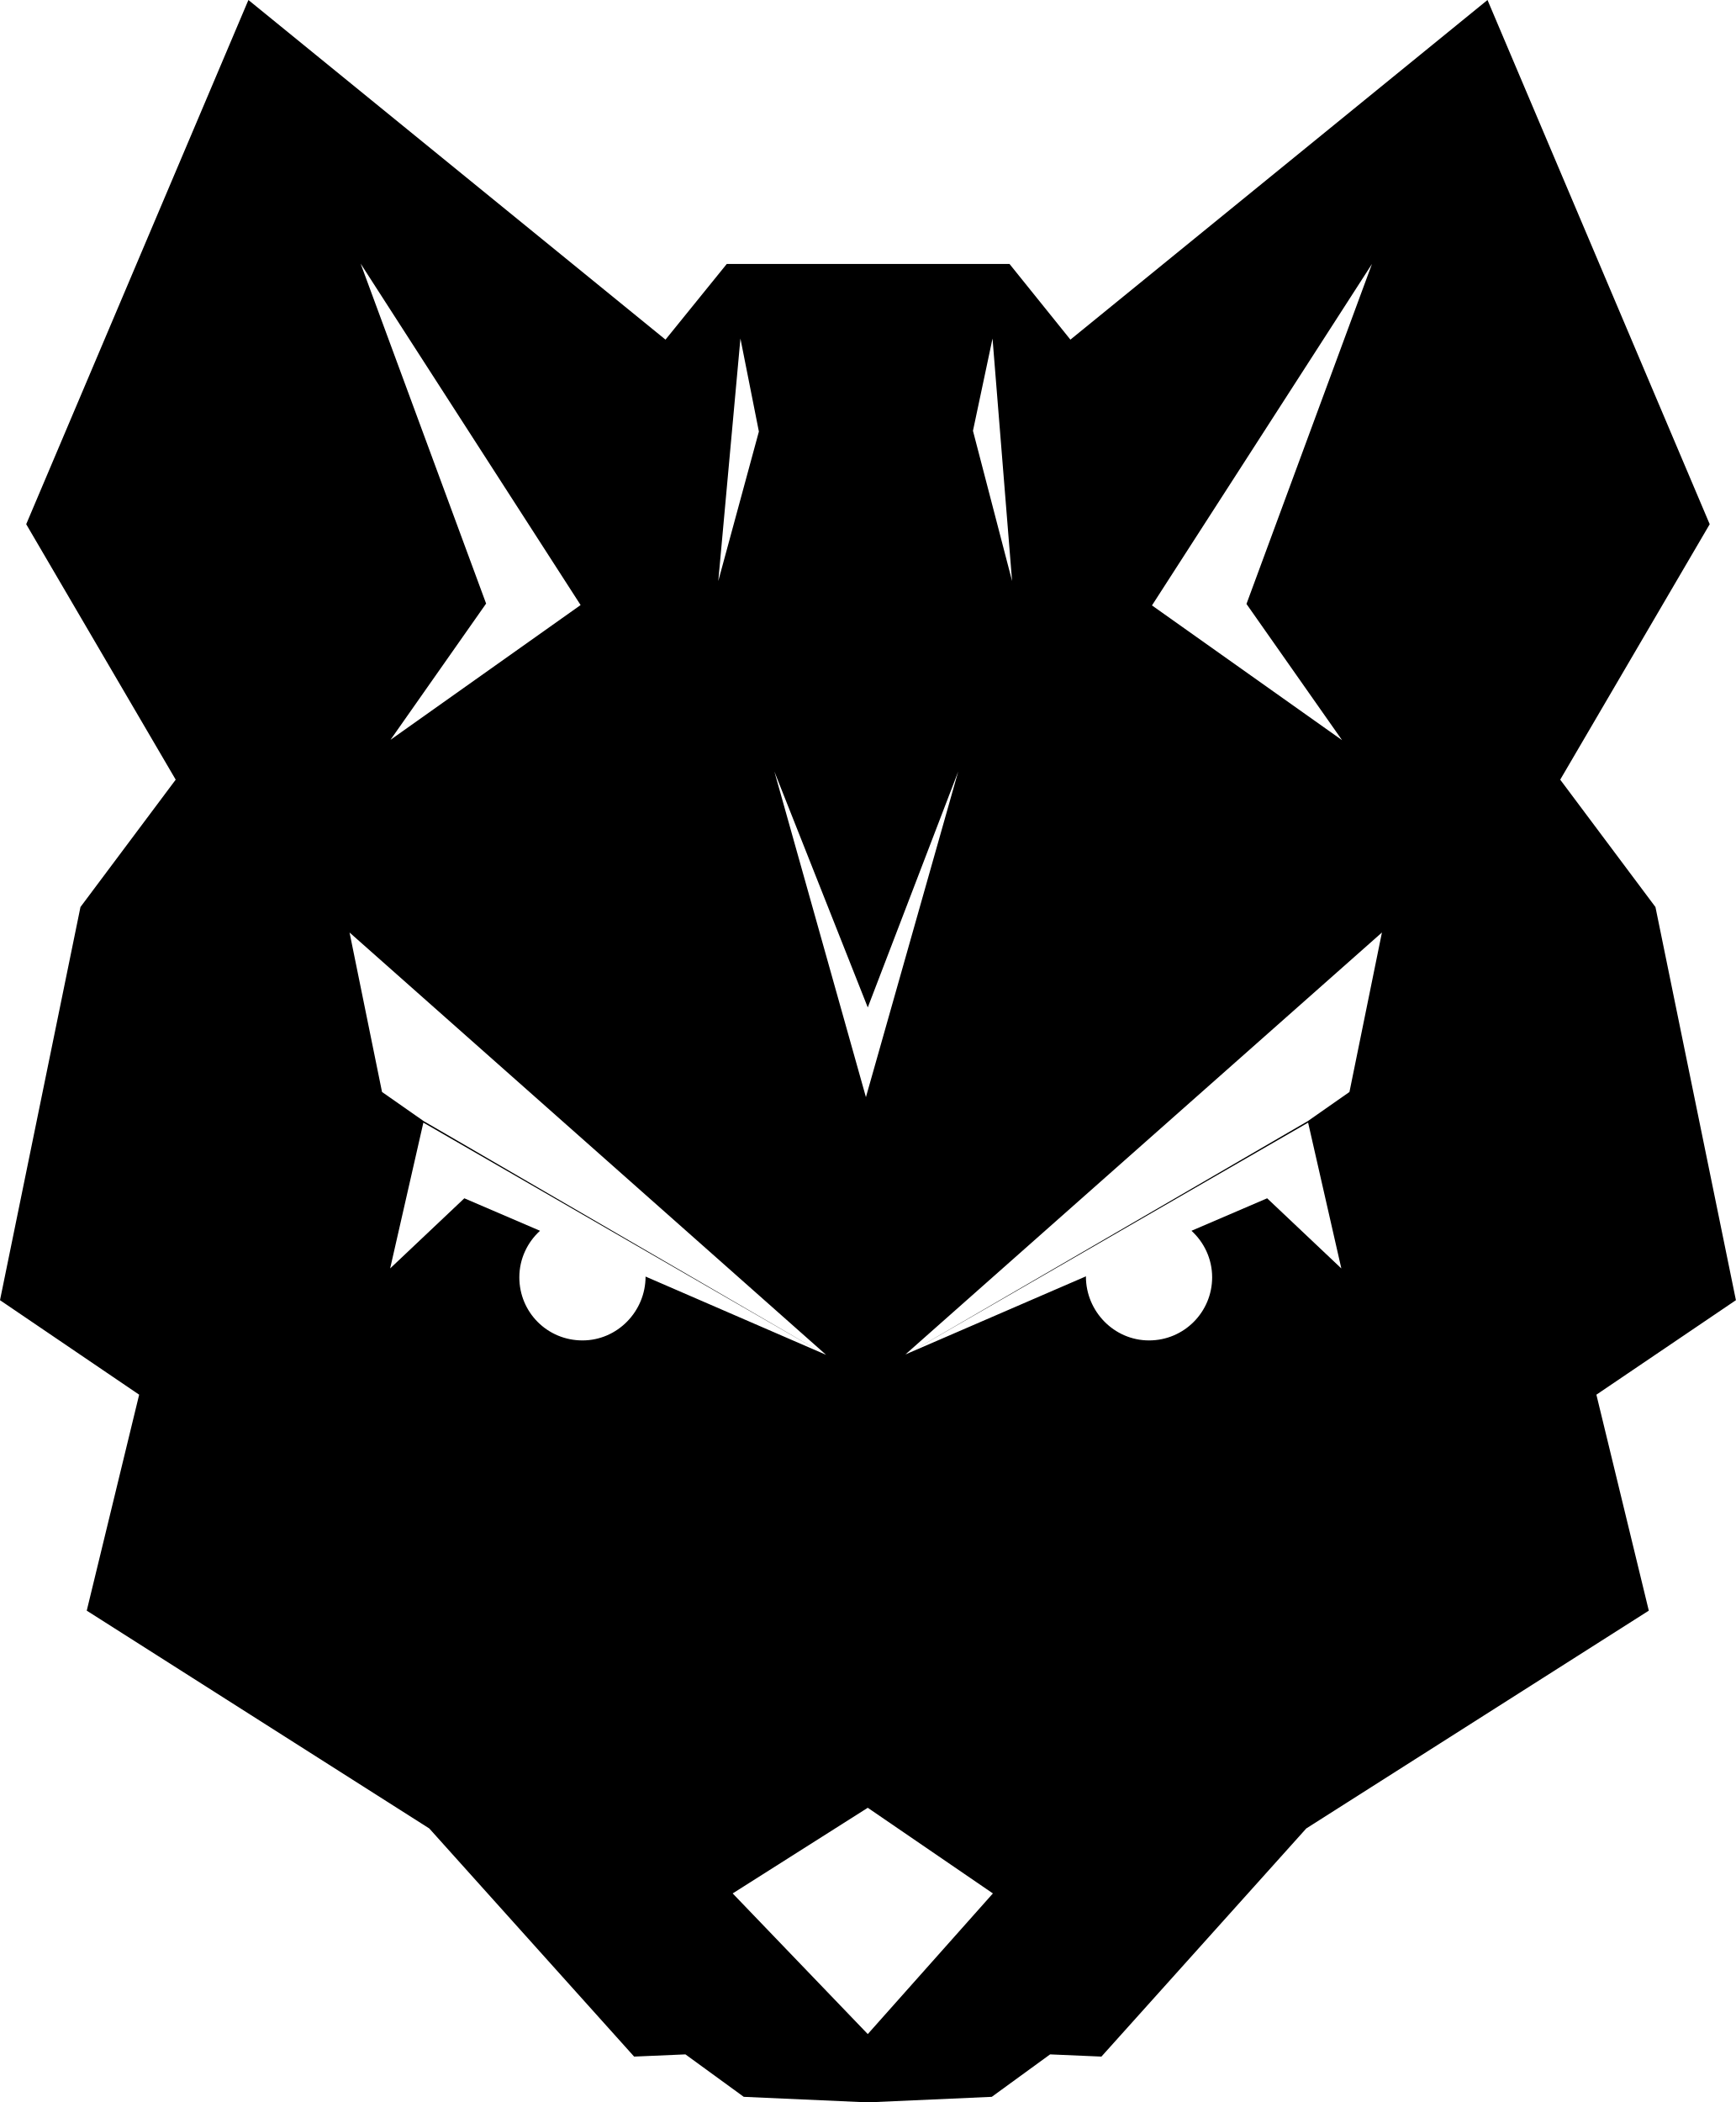
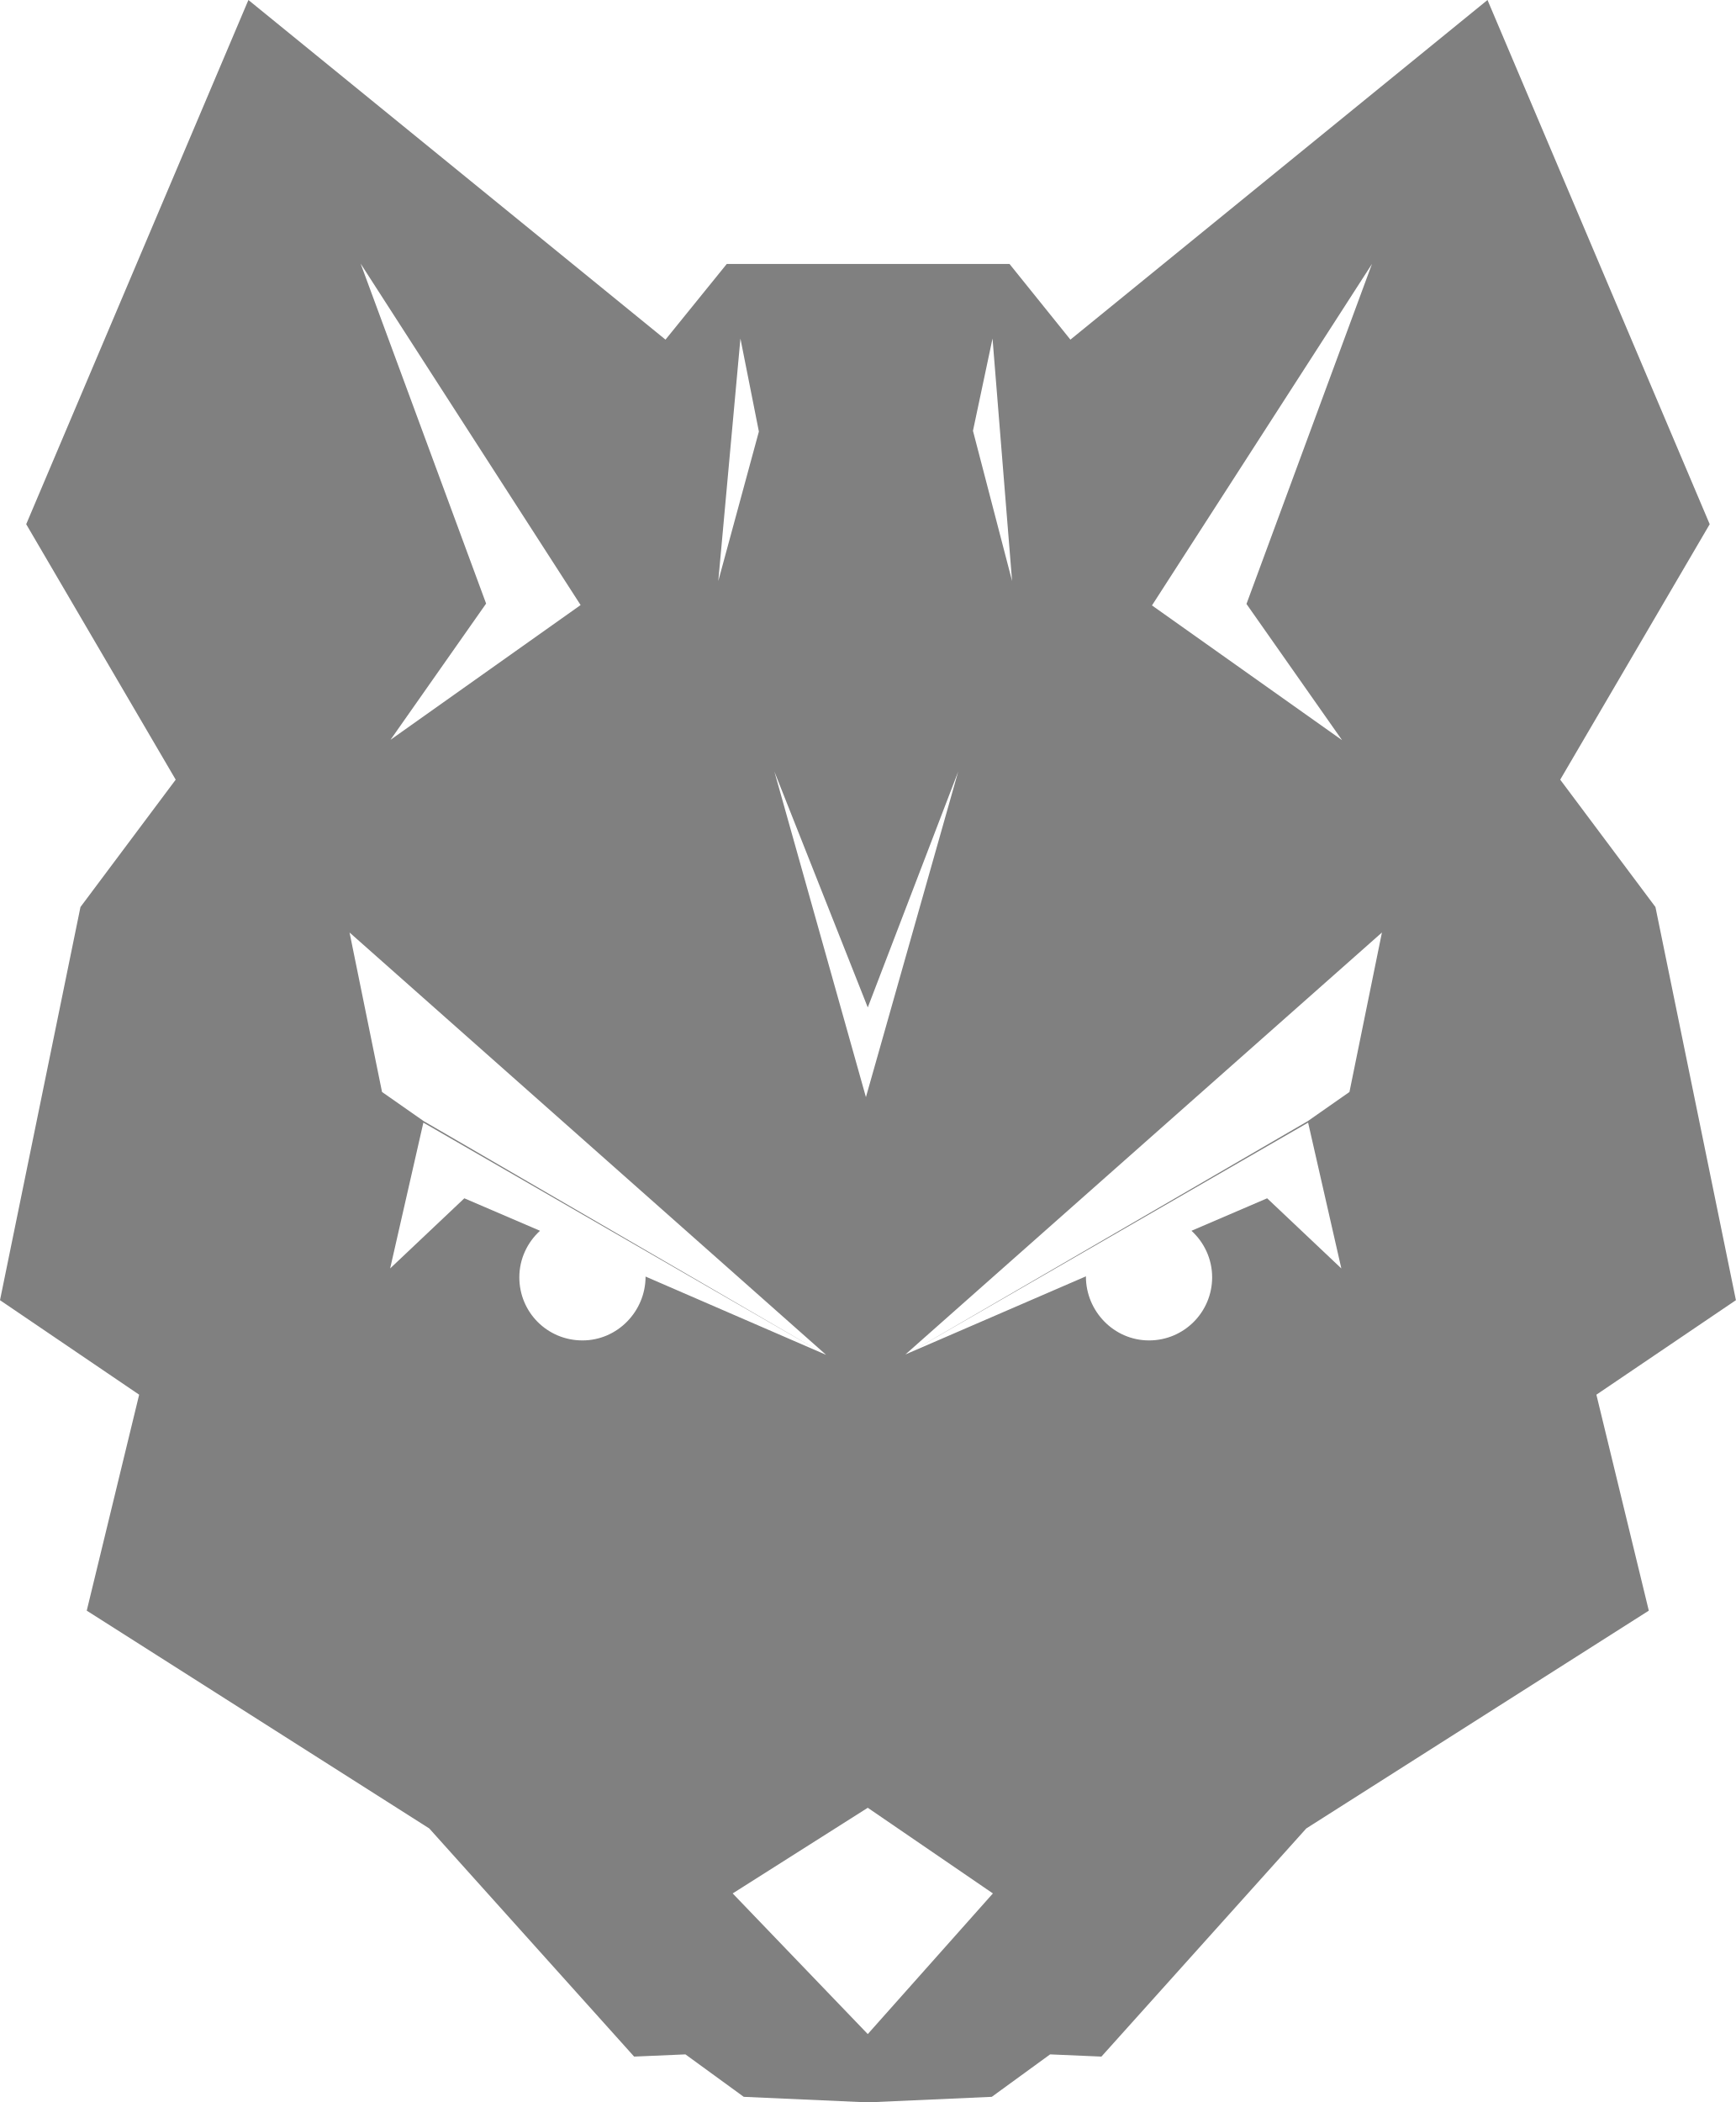
<svg xmlns="http://www.w3.org/2000/svg" version="1.1" id="Layer_1" x="0px" y="0px" viewBox="0 0 470.3 569.4" style="enable-background:new 0 0 470.3 569.4;" xml:space="preserve">
-   <path d="M470.3,352.2l-21.8-106.5l-25.8-34.5l40.5-69.2L403,0l-113,92l-16.5-20.5h-38.3h-38.3L180.3,92L67.3,0L7.1,142l40.5,69.2  l-25.8,34.5L0,352.2l37.7,25.6l-14.2,58.5l92.8,59l55.5,61.8l13.9-0.6l15.8,11.5l33.6,1.5l33.6-1.5l15.8-11.5l13.9,0.6l55.5-61.8  l92.8-59l-14.2-58.5L470.3,352.2z M371.7,71.5l-34,92.1l25.9,36.9l-51.5-36.5L371.7,71.5z M268.9,91.7l5.3,65.7l-10.6-40.7  L268.9,91.7z M259.6,209l-25,88.2L209.8,209l25.3,63.9L259.6,209z M200.6,91.7l5,25.2l-11,40.5L200.6,91.7z M157.3,163.9l-51.5,36.5  l25.9-36.9l-34-92.1L157.3,163.9z M174.9,345.8c0,9.4-7.6,17.3-17.1,17.3s-17.1-7.6-17.1-17.1c0-5,2.2-9.5,5.6-12.6l-20.5-8.8  l-20.1,19l9-39.5l109,62.9l-108.9-63.3l-11.3-7.9l-8.8-43.2L223.8,367L174.9,345.8C174.9,345.8,174.9,345.8,174.9,345.8z M235.1,551  l-36.6-38.1l36.6-23.2l33.9,23.2L235.1,551z M365.6,295.8l-11.3,7.9L245.4,367l109-62.9l9,39.5l-20.1-19l-20.5,8.8  c3.4,3.1,5.6,7.6,5.6,12.6c0,9.4-7.6,17.1-17.1,17.1s-17.1-7.9-17.1-17.3c0,0,0,0,0.1-0.1l-49,21.2l129.1-114.3L365.6,295.8z" />
+   <path fill="gray" d="M470.3,352.2l-21.8-106.5l-25.8-34.5l40.5-69.2L403,0l-113,92l-16.5-20.5h-38.3h-38.3L180.3,92L67.3,0L7.1,142l40.5,69.2  l-25.8,34.5L0,352.2l37.7,25.6l-14.2,58.5l92.8,59l55.5,61.8l13.9-0.6l15.8,11.5l33.6,1.5l33.6-1.5l15.8-11.5l13.9,0.6l55.5-61.8  l92.8-59l-14.2-58.5L470.3,352.2z M371.7,71.5l-34,92.1l25.9,36.9l-51.5-36.5L371.7,71.5z M268.9,91.7l5.3,65.7l-10.6-40.7  L268.9,91.7z M259.6,209l-25,88.2L209.8,209l25.3,63.9L259.6,209z M200.6,91.7l5,25.2l-11,40.5L200.6,91.7z M157.3,163.9l-51.5,36.5  l25.9-36.9l-34-92.1L157.3,163.9z M174.9,345.8c0,9.4-7.6,17.3-17.1,17.3s-17.1-7.6-17.1-17.1c0-5,2.2-9.5,5.6-12.6l-20.5-8.8  l-20.1,19l9-39.5l109,62.9l-108.9-63.3l-11.3-7.9l-8.8-43.2L223.8,367L174.9,345.8C174.9,345.8,174.9,345.8,174.9,345.8z M235.1,551  l-36.6-38.1l36.6-23.2l33.9,23.2L235.1,551z M365.6,295.8l-11.3,7.9L245.4,367l109-62.9l9,39.5l-20.1-19l-20.5,8.8  c3.4,3.1,5.6,7.6,5.6,12.6c0,9.4-7.6,17.1-17.1,17.1s-17.1-7.9-17.1-17.3c0,0,0,0,0.1-0.1l-49,21.2l129.1-114.3L365.6,295.8z" />
</svg>
